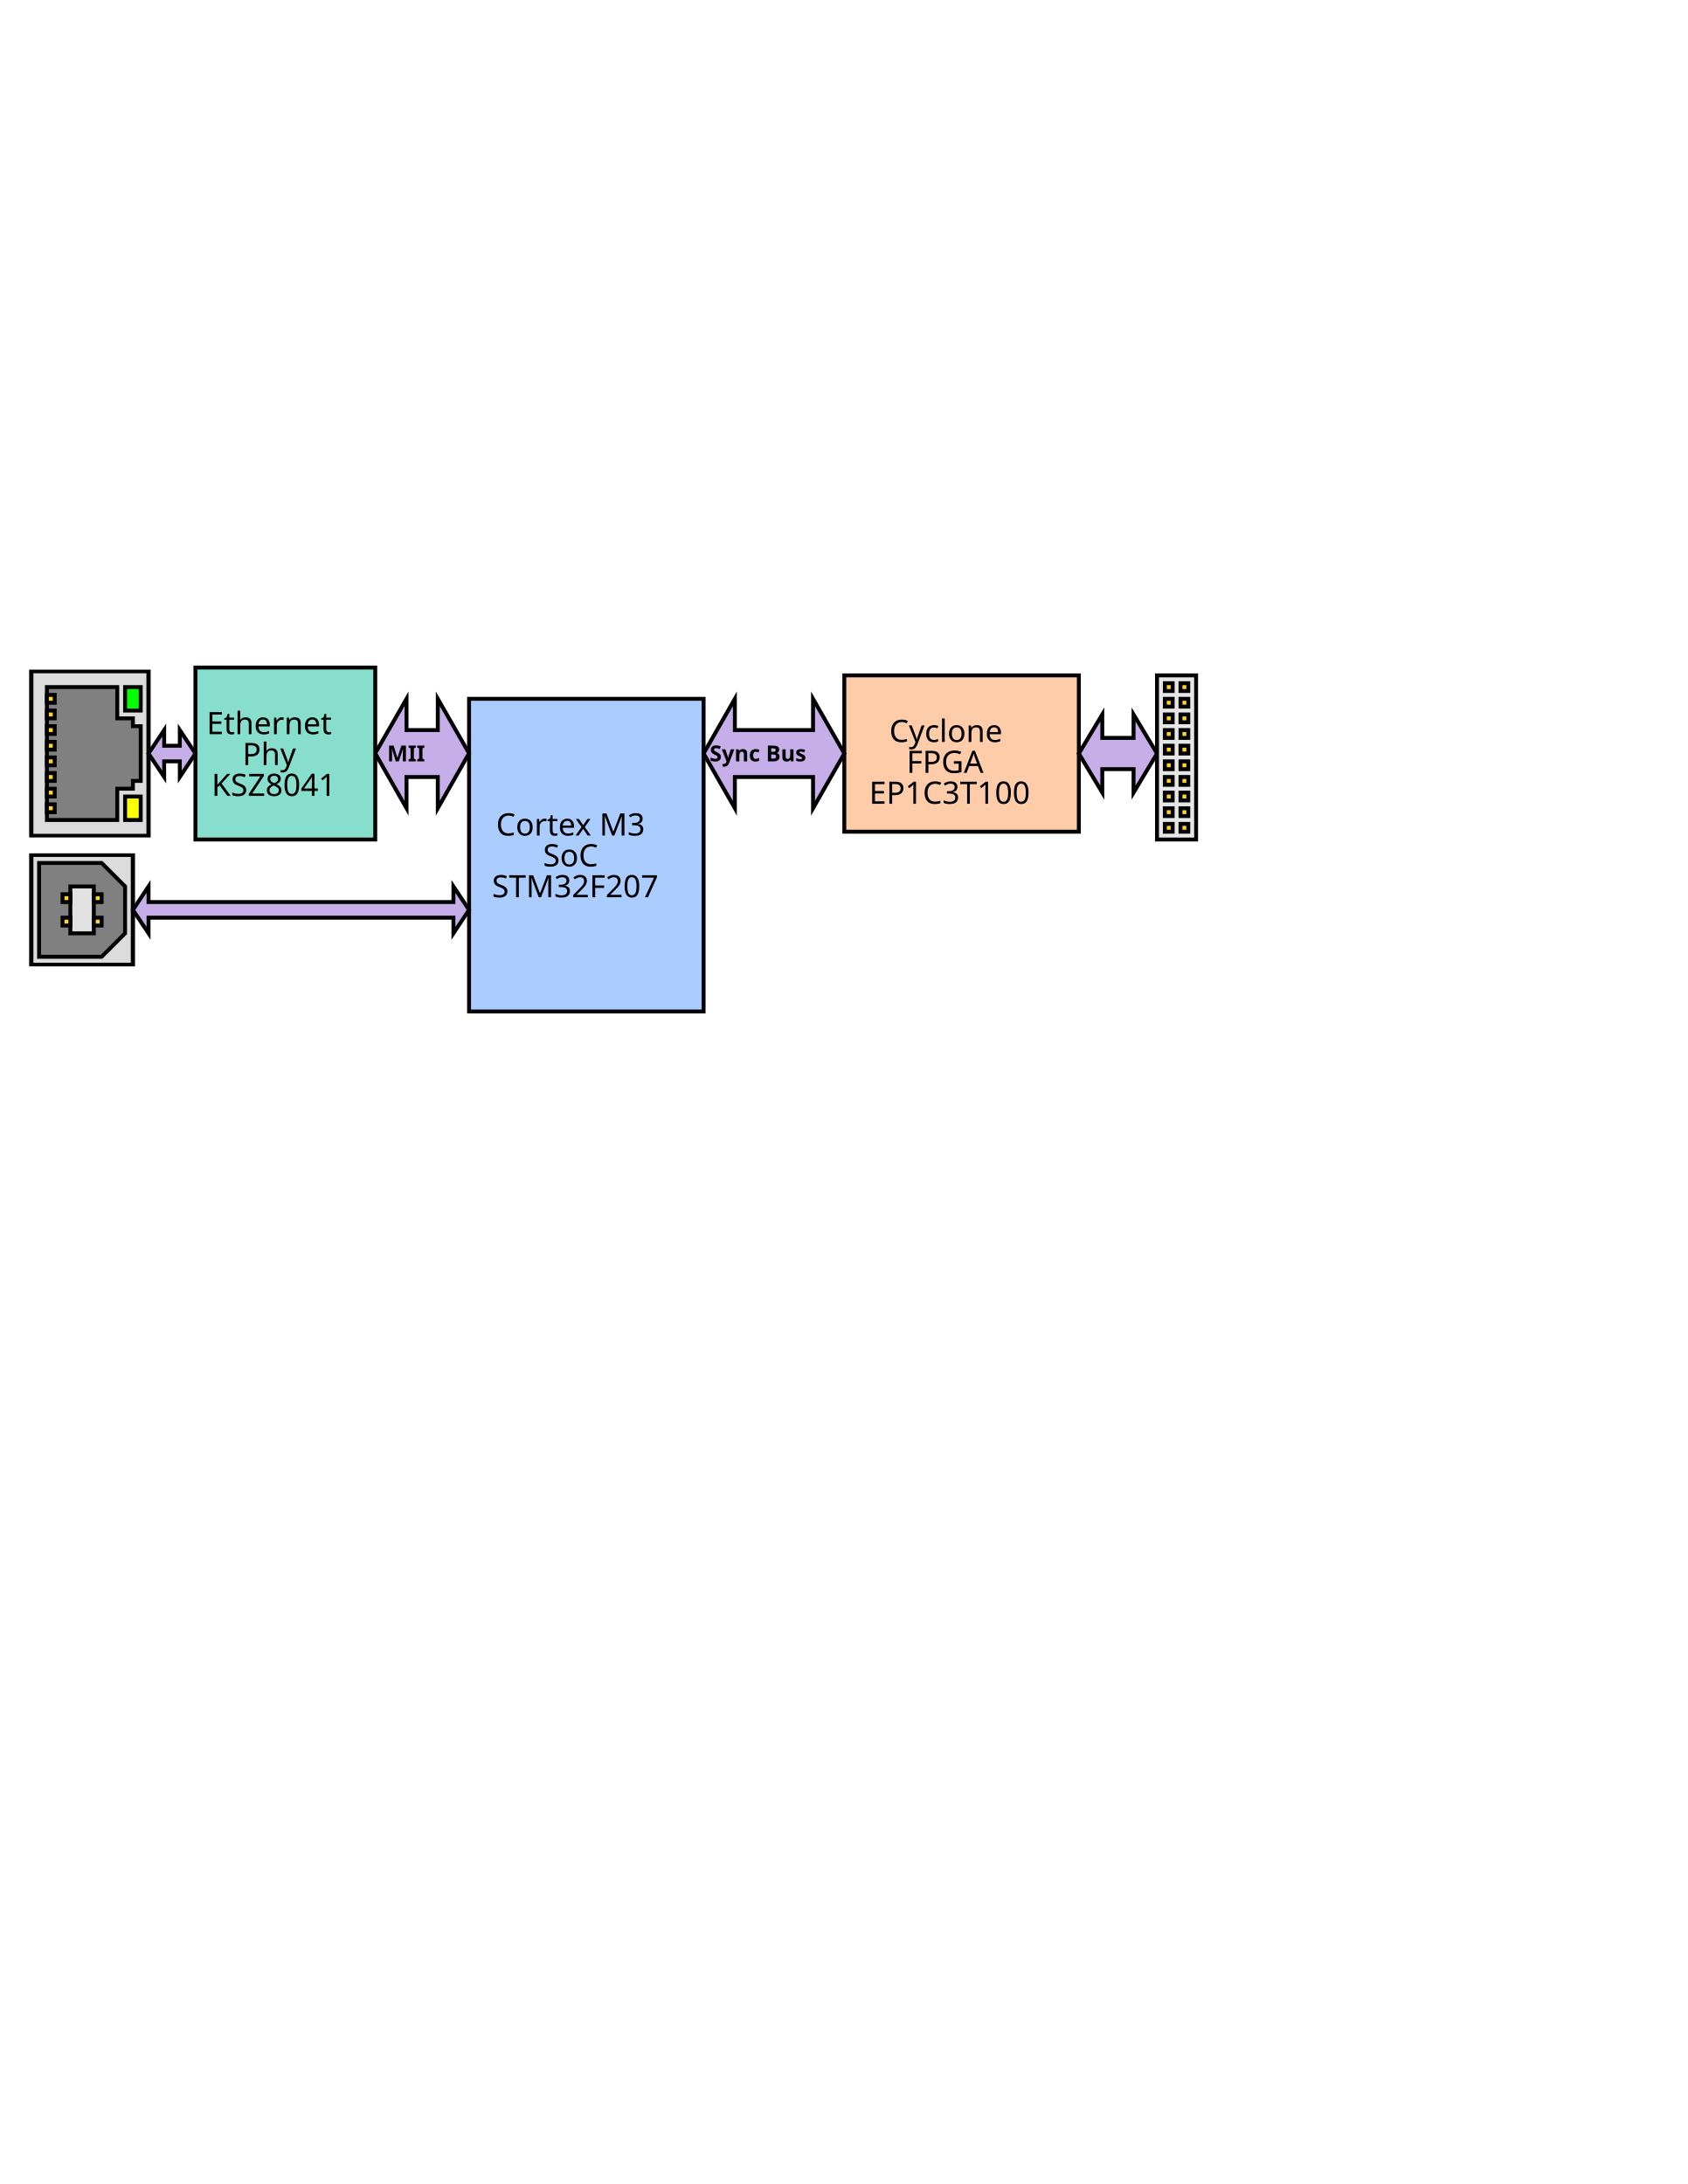
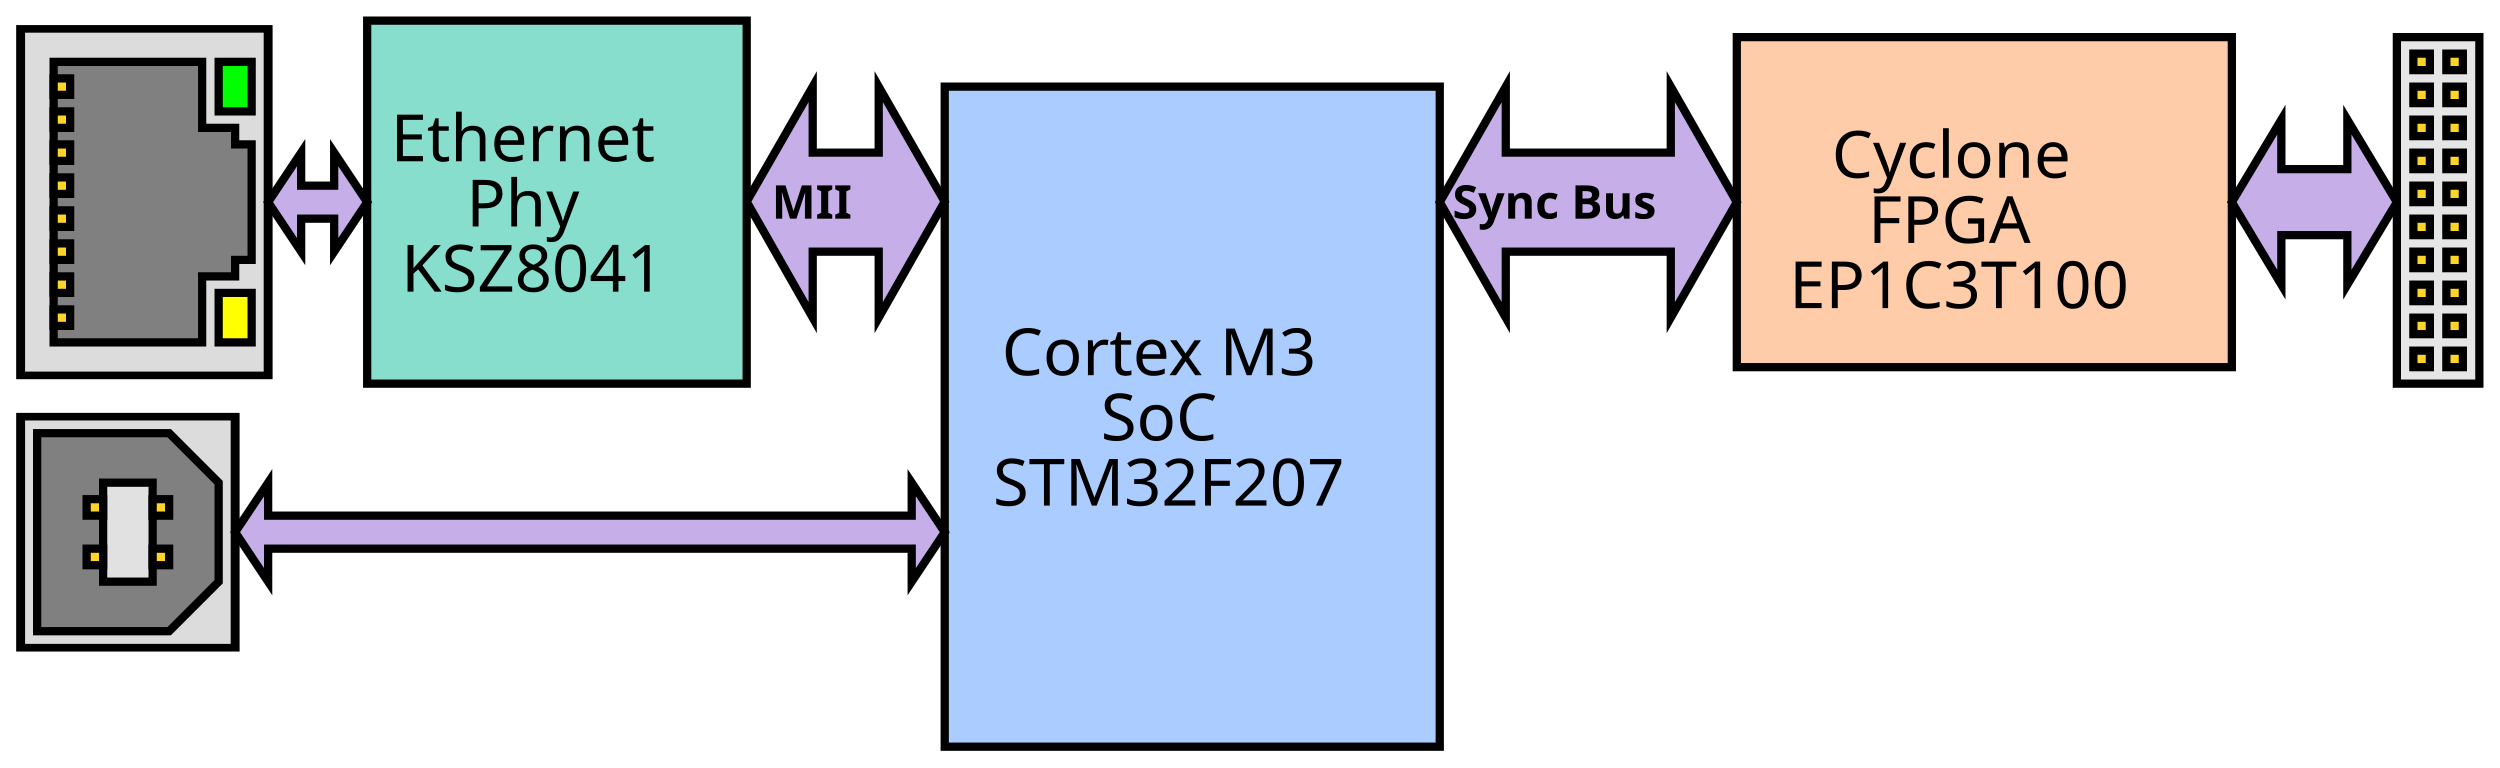
- <svg xmlns="http://www.w3.org/2000/svg" width="765" height="990" id="svg2" version="1.1">
+ <svg xmlns="http://www.w3.org/2000/svg" width="536.811" height="164.764" id="svg2" version="1.1">
  <defs id="defs4" />
-   <g id="layer1" transform="translate(0,-62.36232)">
+   <g id="layer1" transform="translate(-9.744069,-360.5317)">
    <rect style="fill:#aaccff;stroke:#000000;stroke-width:1.772;stroke-linecap:square;stroke-miterlimit:4;stroke-opacity:1;stroke-dasharray:none;stroke-dashoffset:0" id="rect2985" width="106.299" height="141.732" x="212.598" y="379.134" />
    <text xml:space="preserve" style="font-size:8px;font-style:normal;font-variant:normal;font-weight:normal;font-stretch:normal;text-align:center;line-height:100%;letter-spacing:0px;word-spacing:0px;writing-mode:lr-tb;text-anchor:middle;fill:#000000;fill-opacity:1;stroke:none;font-family:Sans;-inkscape-font-specification:Sans" x="265.888" y="441.096" id="text2987">
      <tspan id="tspan2989" x="265.888" y="441.096" style="font-size:14px;text-align:center;text-anchor:middle">Cortex M3</tspan>
      <tspan x="265.888" y="455.096" style="font-size:14px;text-align:center;text-anchor:middle" id="tspan3941">SoC</tspan>
      <tspan x="265.888" y="469.096" style="font-size:14px;text-align:center;text-anchor:middle" id="tspan3939">STM32F207</tspan>
    </text>
    <rect style="fill:#ffccaa;stroke:#000000;stroke-width:1.772;stroke-linecap:square;stroke-miterlimit:4;stroke-opacity:1;stroke-dasharray:none;stroke-dashoffset:0" id="rect2985-5" width="106.299" height="70.866" x="382.677" y="368.504" />
    <text xml:space="preserve" style="font-size:8px;font-style:normal;font-variant:normal;font-weight:normal;font-stretch:normal;text-align:center;line-height:100%;letter-spacing:0px;word-spacing:0px;writing-mode:lr-tb;text-anchor:middle;fill:#000000;fill-opacity:1;stroke:none;font-family:Sans;-inkscape-font-specification:Sans" x="435.608" y="398.7" id="text2987-0">
      <tspan x="437.837" y="398.7" style="font-size:14px;text-align:center;text-anchor:middle" id="tspan3943">Cyclone </tspan>
      <tspan x="435.608" y="412.7" style="font-size:14px;text-align:center;text-anchor:middle" id="tspan3945">FPGA</tspan>
      <tspan x="435.608" y="426.7" style="font-size:14px;text-align:center;text-anchor:middle" id="tspan3949">EP1C3T100</tspan>
    </text>
    <g id="g3891" transform="translate(0.1196161,-27.43497)">
      <path id="path3759" d="m 332.951,406.569 -14.173,24.803 14.173,24.803 0,-14.173 35.433,0 0,14.173 14.173,-24.803 -14.173,-24.803 0,14.173 -35.433,0 z" style="fill:#c6afe9;fill-opacity:1;stroke:#000000;stroke-width:1.772;stroke-linecap:butt;stroke-linejoin:miter;stroke-miterlimit:4;stroke-opacity:1;stroke-dasharray:none" />
      <text id="text2987-7" y="434.915" x="350.668" style="font-size:8px;font-style:normal;font-variant:normal;font-weight:normal;font-stretch:normal;text-align:center;line-height:100%;letter-spacing:0px;word-spacing:0px;writing-mode:lr-tb;text-anchor:middle;fill:#000000;fill-opacity:1;stroke:none;font-family:Sans;-inkscape-font-specification:Sans" xml:space="preserve">
        <tspan style="font-size:10px;font-weight:bold;text-align:center;text-anchor:middle;-inkscape-font-specification:Sans Bold" y="434.915" x="350.668" id="tspan2989-3">Sync Bus</tspan>
      </text>
    </g>
    <g id="g3886" transform="translate(53.14228,-24.90485)">
      <path id="path3759-3" d="m 131.11,404.039 -14.181,24.701 14.181,24.905 0,-14.173 14.173,0 0,14.173 14.166,-24.905 -14.166,-24.701 0,14.173 -14.173,0 z" style="fill:#c6afe9;fill-opacity:1;stroke:#000000;stroke-width:1.772;stroke-linecap:butt;stroke-linejoin:miter;stroke-miterlimit:4;stroke-opacity:1;stroke-dasharray:none" />
      <text id="text2987-7-3" y="432.385" x="138.196" style="font-size:8px;font-style:normal;font-variant:normal;font-weight:normal;font-stretch:normal;text-align:center;line-height:100%;letter-spacing:0px;word-spacing:0px;writing-mode:lr-tb;text-anchor:middle;fill:#000000;fill-opacity:1;stroke:none;font-family:Sans;-inkscape-font-specification:Sans" xml:space="preserve">
        <tspan style="font-size:10px;font-weight:bold;text-align:center;text-anchor:middle;-inkscape-font-specification:Sans Bold" y="432.385" x="138.196" id="tspan2989-3-7">MII</tspan>
      </text>
    </g>
    <rect style="fill:#87decd;stroke:#000000;stroke-width:1.772;stroke-linecap:square;stroke-miterlimit:4;stroke-opacity:1;stroke-dasharray:none;stroke-dashoffset:0" id="rect2985-0" width="81.496" height="77.953" x="88.583" y="364.961" />
    <text xml:space="preserve" style="font-size:8px;font-style:normal;font-variant:normal;font-weight:normal;font-stretch:normal;text-align:center;line-height:100%;letter-spacing:0px;word-spacing:0px;writing-mode:lr-tb;text-anchor:middle;fill:#000000;fill-opacity:1;stroke:none;font-family:Sans;-inkscape-font-specification:Sans" x="129.293" y="395.156" id="text2987-1">
      <tspan id="tspan2989-5" x="129.293" y="395.156" style="font-size:14px;text-align:center;text-anchor:middle">Ethernet</tspan>
      <tspan x="129.293" y="409.156" style="font-size:14px;text-align:center;text-anchor:middle" id="tspan3937">Phy</tspan>
      <tspan x="129.293" y="423.156" style="font-size:14px;text-align:center;text-anchor:middle" id="tspan3935">KSZ8041</tspan>
    </text>
    <g id="g3891-3" transform="translate(170.1984,-27.43497)" style="fill:#c6afe9">
      <path id="path3759-6" d="m 329.408,413.656 -10.63,17.717 10.63,17.717 0,-10.63 14.173,0 0,10.63 10.63,-17.717 -10.63,-17.717 1e-5,10.63 -14.173,0 z" style="fill:#c6afe9;fill-opacity:1;stroke:#000000;stroke-width:1.772;stroke-linecap:butt;stroke-linejoin:miter;stroke-miterlimit:4;stroke-opacity:1;stroke-dasharray:none" />
    </g>
    <g id="g4062" transform="matrix(0,1,-1,0,598.819,-33.66144)">
      <g transform="matrix(1.333333,0,0,1.555555,231.4863,-52.91391)" id="g3886-7-2">
        <path style="fill:#dcdcdc;fill-opacity:1;stroke:#000000;stroke-width:1.23;stroke-linecap:butt;stroke-linejoin:miter;stroke-miterlimit:4;stroke-opacity:1;stroke-dasharray:none" d="m 126.681,375.692 -2.5e-4,34.168 55.807,-10e-6 0,-34.168 z" id="path3759-3-9-6" />
      </g>
      <g transform="translate(301.1738,138.0873)" id="g3886-7">
        <path style="fill:#808080;fill-opacity:1;stroke:#000000;stroke-width:1.772;stroke-linecap:butt;stroke-linejoin:miter;stroke-miterlimit:4;stroke-opacity:1;stroke-dasharray:none" d="m 124.023,400.496 -3.543,0 0,7.087 -14.173,0 0,31.89 60.236,0 0,-31.89 -14.173,0 0,-7.087 -3.543,0 0,-3.543 -24.803,0 z" id="path3759-3-9" />
      </g>
      <path style="fill:#ffd42a;fill-opacity:1;stroke:#000000;stroke-width:1.772;stroke-linecap:butt;stroke-linejoin:miter;stroke-miterlimit:4;stroke-opacity:1;stroke-dasharray:none" d="m 453.544,577.559 3.543,0 0,-3.543 -3.543,0 z" id="path3759-3-9-1-1-2-3" />
      <path style="fill:#ffd42a;fill-opacity:1;stroke:#000000;stroke-width:1.772;stroke-linecap:butt;stroke-linejoin:miter;stroke-miterlimit:4;stroke-opacity:1;stroke-dasharray:none" d="m 446.457,577.559 3.543,0 0,-3.543 -3.543,0 z" id="path3759-3-9-1-1-2-3-9" />
      <path style="fill:#ffd42a;fill-opacity:1;stroke:#000000;stroke-width:1.772;stroke-linecap:butt;stroke-linejoin:miter;stroke-miterlimit:4;stroke-opacity:1;stroke-dasharray:none" d="m 439.37,577.559 3.543,0 0,-3.543 -3.543,0 z" id="path3759-3-9-1-1-2-3-94" />
      <path style="fill:#ffd42a;fill-opacity:1;stroke:#000000;stroke-width:1.772;stroke-linecap:butt;stroke-linejoin:miter;stroke-miterlimit:4;stroke-opacity:1;stroke-dasharray:none" d="m 432.284,577.559 3.543,0 0,-3.543 -3.543,0 z" id="path3759-3-9-1-1-2-3-4" />
      <path style="fill:#ffd42a;fill-opacity:1;stroke:#000000;stroke-width:1.772;stroke-linecap:butt;stroke-linejoin:miter;stroke-miterlimit:4;stroke-opacity:1;stroke-dasharray:none" d="m 425.197,577.559 3.543,0 0,-3.543 -3.543,0 z" id="path3759-3-9-1-1-2-3-6" />
      <path style="fill:#ffd42a;fill-opacity:1;stroke:#000000;stroke-width:1.772;stroke-linecap:butt;stroke-linejoin:miter;stroke-miterlimit:4;stroke-opacity:1;stroke-dasharray:none" d="m 418.111,577.559 3.543,0 0,-3.543 -3.543,0 z" id="path3759-3-9-1-1-2-3-7" />
      <path style="fill:#00ff00;fill-opacity:1;stroke:#000000;stroke-width:1.772;stroke-linecap:butt;stroke-linejoin:miter;stroke-miterlimit:4;stroke-opacity:1;stroke-dasharray:none" d="m 407.481,542.126 10.63,0 0,-7.087 -10.63,0 z" id="path3759-3-9-1-1-2-3-7-5" />
      <path style="fill:#ffff00;fill-opacity:1;stroke:#000000;stroke-width:1.772;stroke-linecap:butt;stroke-linejoin:miter;stroke-miterlimit:4;stroke-opacity:1;stroke-dasharray:none" d="m 457.087,542.126 10.63,0 0,-7.087 -10.63,0 z" id="path3759-3-9-1-1-2-3-7-5-9" />
      <path style="fill:#ffd42a;fill-opacity:1;stroke:#000000;stroke-width:1.772;stroke-linecap:butt;stroke-linejoin:miter;stroke-miterlimit:4;stroke-opacity:1;stroke-dasharray:none" d="m 411.024,577.559 3.543,0 0,-3.543 -3.543,0 z" id="path3759-3-9-1-1-2-3-7-8" />
      <path style="fill:#ffd42a;fill-opacity:1;stroke:#000000;stroke-width:1.772;stroke-linecap:butt;stroke-linejoin:miter;stroke-miterlimit:4;stroke-opacity:1;stroke-dasharray:none" d="m 460.63,577.559 3.543,0 0,-3.543 -3.543,0 z" id="path3759-3-9-1-1-2-3-7-9" />
    </g>
    <g id="g3891-3-4" transform="translate(-223.1087,68.23432)" style="fill:#c6afe9">
      <path id="path3759-6-7" d="m 297.518,325.073 -7.087,10.63 7.087,10.63 0,-7.087 7.087,0 0,7.087 7.087,-10.63 -7.087,-10.63 0,7.087 -7.087,0 z" style="fill:#c6afe9;fill-opacity:1;stroke:#000000;stroke-width:1.772;stroke-linecap:butt;stroke-linejoin:miter;stroke-miterlimit:4;stroke-opacity:1;stroke-dasharray:none" />
    </g>
    <g id="g4320" transform="translate(-42.51968,-14.17322)">
      <rect y="382.677" x="566.929" height="74.409" width="17.717" id="rect2985-8" style="fill:#e6e6e6;stroke:#000000;stroke-width:1.772;stroke-linecap:square;stroke-miterlimit:4;stroke-opacity:1;stroke-dasharray:none;stroke-dashoffset:0" />
      <g style="fill:#c6afe9" transform="translate(233.9779,-23.89166)" id="g3891-3-7">
        <path style="fill:#ffd42a;fill-opacity:1;stroke:#000000;stroke-width:1.772;stroke-linecap:butt;stroke-linejoin:miter;stroke-miterlimit:4;stroke-opacity:1;stroke-dasharray:none" d="m 336.495,427.829 3.543,0 0,-3.543 -3.543,0 z" id="path3759-6-3" />
      </g>
      <g style="fill:#c6afe9" transform="translate(241.0645,-23.89167)" id="g3891-3-7-9">
        <path style="fill:#ffd42a;fill-opacity:1;stroke:#000000;stroke-width:1.772;stroke-linecap:butt;stroke-linejoin:miter;stroke-miterlimit:4;stroke-opacity:1;stroke-dasharray:none" d="m 336.495,427.829 3.543,0 0,-3.543 -3.543,0 z" id="path3759-6-3-9" />
      </g>
      <g style="fill:#c6afe9" transform="translate(233.9779,-16.80505)" id="g3891-3-7-6">
        <path style="fill:#ffd42a;fill-opacity:1;stroke:#000000;stroke-width:1.772;stroke-linecap:butt;stroke-linejoin:miter;stroke-miterlimit:4;stroke-opacity:1;stroke-dasharray:none" d="m 336.495,427.829 3.543,0 0,-3.543 -3.543,0 z" id="path3759-6-3-7" />
      </g>
      <g style="fill:#c6afe9" transform="translate(241.0645,-16.80505)" id="g3891-3-7-9-3">
        <path style="fill:#ffd42a;fill-opacity:1;stroke:#000000;stroke-width:1.772;stroke-linecap:butt;stroke-linejoin:miter;stroke-miterlimit:4;stroke-opacity:1;stroke-dasharray:none" d="m 336.495,427.829 3.543,0 0,-3.543 -3.543,0 z" id="path3759-6-3-9-4" />
      </g>
      <g style="fill:#c6afe9" transform="translate(233.9779,-9.718436)" id="g3891-3-7-4">
        <path style="fill:#ffd42a;fill-opacity:1;stroke:#000000;stroke-width:1.772;stroke-linecap:butt;stroke-linejoin:miter;stroke-miterlimit:4;stroke-opacity:1;stroke-dasharray:none" d="m 336.495,427.829 3.543,0 0,-3.543 -3.543,0 z" id="path3759-6-3-78" />
      </g>
      <g style="fill:#c6afe9" transform="translate(241.0645,-9.718436)" id="g3891-3-7-9-5">
        <path style="fill:#ffd42a;fill-opacity:1;stroke:#000000;stroke-width:1.772;stroke-linecap:butt;stroke-linejoin:miter;stroke-miterlimit:4;stroke-opacity:1;stroke-dasharray:none" d="m 336.495,427.829 3.543,0 0,-3.543 -3.543,0 z" id="path3759-6-3-9-7" />
      </g>
      <g style="fill:#c6afe9" transform="translate(233.9779,-2.631826)" id="g3891-3-7-6-5">
        <path style="fill:#ffd42a;fill-opacity:1;stroke:#000000;stroke-width:1.772;stroke-linecap:butt;stroke-linejoin:miter;stroke-miterlimit:4;stroke-opacity:1;stroke-dasharray:none" d="m 336.495,427.829 3.543,0 0,-3.543 -3.543,0 z" id="path3759-6-3-7-4" />
      </g>
      <g style="fill:#c6afe9" transform="translate(241.0645,-2.631826)" id="g3891-3-7-9-3-2">
        <path style="fill:#ffd42a;fill-opacity:1;stroke:#000000;stroke-width:1.772;stroke-linecap:butt;stroke-linejoin:miter;stroke-miterlimit:4;stroke-opacity:1;stroke-dasharray:none" d="m 336.495,427.829 3.543,0 0,-3.543 -3.543,0 z" id="path3759-6-3-9-4-3" />
      </g>
      <g style="fill:#c6afe9" transform="translate(233.9779,4.454793)" id="g3891-3-7-69">
        <path style="fill:#ffd42a;fill-opacity:1;stroke:#000000;stroke-width:1.772;stroke-linecap:butt;stroke-linejoin:miter;stroke-miterlimit:4;stroke-opacity:1;stroke-dasharray:none" d="m 336.495,427.829 3.543,0 0,-3.543 -3.543,0 z" id="path3759-6-3-4" />
      </g>
      <g style="fill:#c6afe9" transform="translate(241.0645,4.454793)" id="g3891-3-7-9-2">
        <path style="fill:#ffd42a;fill-opacity:1;stroke:#000000;stroke-width:1.772;stroke-linecap:butt;stroke-linejoin:miter;stroke-miterlimit:4;stroke-opacity:1;stroke-dasharray:none" d="m 336.495,427.829 3.543,0 0,-3.543 -3.543,0 z" id="path3759-6-3-9-8" />
      </g>
      <g style="fill:#c6afe9" transform="translate(233.9779,11.5414)" id="g3891-3-7-6-2">
        <path style="fill:#ffd42a;fill-opacity:1;stroke:#000000;stroke-width:1.772;stroke-linecap:butt;stroke-linejoin:miter;stroke-miterlimit:4;stroke-opacity:1;stroke-dasharray:none" d="m 336.495,427.829 3.543,0 0,-3.543 -3.543,0 z" id="path3759-6-3-7-47" />
      </g>
      <g style="fill:#c6afe9" transform="translate(241.0645,11.5414)" id="g3891-3-7-9-3-7">
        <path style="fill:#ffd42a;fill-opacity:1;stroke:#000000;stroke-width:1.772;stroke-linecap:butt;stroke-linejoin:miter;stroke-miterlimit:4;stroke-opacity:1;stroke-dasharray:none" d="m 336.495,427.829 3.543,0 0,-3.543 -3.543,0 z" id="path3759-6-3-9-4-8" />
      </g>
      <g style="fill:#c6afe9" transform="translate(233.9779,18.62802)" id="g3891-3-7-4-8">
        <path style="fill:#ffd42a;fill-opacity:1;stroke:#000000;stroke-width:1.772;stroke-linecap:butt;stroke-linejoin:miter;stroke-miterlimit:4;stroke-opacity:1;stroke-dasharray:none" d="m 336.495,427.829 3.543,0 0,-3.543 -3.543,0 z" id="path3759-6-3-78-6" />
      </g>
      <g style="fill:#c6afe9" transform="translate(241.0645,18.62802)" id="g3891-3-7-9-5-3">
        <path style="fill:#ffd42a;fill-opacity:1;stroke:#000000;stroke-width:1.772;stroke-linecap:butt;stroke-linejoin:miter;stroke-miterlimit:4;stroke-opacity:1;stroke-dasharray:none" d="m 336.495,427.829 3.543,0 0,-3.543 -3.543,0 z" id="path3759-6-3-9-7-0" />
      </g>
      <g style="fill:#c6afe9" transform="translate(233.9779,25.71463)" id="g3891-3-7-6-5-7">
        <path style="fill:#ffd42a;fill-opacity:1;stroke:#000000;stroke-width:1.772;stroke-linecap:butt;stroke-linejoin:miter;stroke-miterlimit:4;stroke-opacity:1;stroke-dasharray:none" d="m 336.495,427.829 3.543,0 0,-3.543 -3.543,0 z" id="path3759-6-3-7-4-6" />
      </g>
      <g style="fill:#c6afe9" transform="translate(241.0645,25.71463)" id="g3891-3-7-9-3-2-8">
        <path style="fill:#ffd42a;fill-opacity:1;stroke:#000000;stroke-width:1.772;stroke-linecap:butt;stroke-linejoin:miter;stroke-miterlimit:4;stroke-opacity:1;stroke-dasharray:none" d="m 336.495,427.829 3.543,0 0,-3.543 -3.543,0 z" id="path3759-6-3-9-4-3-4" />
      </g>
      <g style="fill:#c6afe9" transform="translate(233.9779,-38.06489)" id="g3891-3-7-2">
        <path style="fill:#ffd42a;fill-opacity:1;stroke:#000000;stroke-width:1.772;stroke-linecap:butt;stroke-linejoin:miter;stroke-miterlimit:4;stroke-opacity:1;stroke-dasharray:none" d="m 336.495,427.829 3.543,0 0,-3.543 -3.543,0 z" id="path3759-6-3-44" />
      </g>
      <g style="fill:#c6afe9" transform="translate(241.0645,-38.06489)" id="g3891-3-7-9-22">
        <path style="fill:#ffd42a;fill-opacity:1;stroke:#000000;stroke-width:1.772;stroke-linecap:butt;stroke-linejoin:miter;stroke-miterlimit:4;stroke-opacity:1;stroke-dasharray:none" d="m 336.495,427.829 3.543,0 0,-3.543 -3.543,0 z" id="path3759-6-3-9-9" />
      </g>
      <g style="fill:#c6afe9" transform="translate(233.9779,-30.97828)" id="g3891-3-7-6-9">
        <path style="fill:#ffd42a;fill-opacity:1;stroke:#000000;stroke-width:1.772;stroke-linecap:butt;stroke-linejoin:miter;stroke-miterlimit:4;stroke-opacity:1;stroke-dasharray:none" d="m 336.495,427.829 3.543,0 0,-3.543 -3.543,0 z" id="path3759-6-3-7-9" />
      </g>
      <g style="fill:#c6afe9" transform="translate(241.0645,-30.97828)" id="g3891-3-7-9-3-6">
        <path style="fill:#ffd42a;fill-opacity:1;stroke:#000000;stroke-width:1.772;stroke-linecap:butt;stroke-linejoin:miter;stroke-miterlimit:4;stroke-opacity:1;stroke-dasharray:none" d="m 336.495,427.829 3.543,0 0,-3.543 -3.543,0 z" id="path3759-6-3-9-4-1" />
      </g>
    </g>
    <g id="g4062-2" transform="matrix(0,1,-1,0,591.7324,38.97649)">
      <g transform="matrix(1.333333,0,0,1.555555,231.4863,-52.91391)" id="g3886-7-2-9">
        <path style="fill:#dcdcdc;fill-opacity:1;stroke:#000000;stroke-width:1.23;stroke-linecap:butt;stroke-linejoin:miter;stroke-miterlimit:4;stroke-opacity:1;stroke-dasharray:none" d="m 134.653,375.692 0,29.612 37.205,0 0,-29.612 z" id="path3759-3-9-6-3" />
      </g>
      <g transform="translate(301.1738,134.544)" id="g3886-7-6">
        <path style="fill:#808080;fill-opacity:1;stroke:#000000;stroke-width:1.772;stroke-linecap:butt;stroke-linejoin:miter;stroke-miterlimit:4;stroke-opacity:1;stroke-dasharray:none" d="m 113.393,411.125 0,28.346 42.52,0 0,-28.346 -10.63,-10.63 -21.26,2e-5 z" id="path3759-3-9-1" />
      </g>
      <path style="fill:#e1e1e1;fill-opacity:1;stroke:#000000;stroke-width:1.772;stroke-linecap:butt;stroke-linejoin:miter;stroke-miterlimit:4;stroke-opacity:1;stroke-dasharray:none" d="m 425.197,549.213 0,10.63 21.26,-1e-5 0,-10.63 z" id="path3759-3-9-1-1" />
      <path style="fill:#ffd42a;fill-opacity:1;stroke:#000000;stroke-width:1.772;stroke-linecap:butt;stroke-linejoin:miter;stroke-miterlimit:4;stroke-opacity:1;stroke-dasharray:none" d="m 428.74,545.669 0,3.543 3.543,0 0,-3.543 z" id="path3759-3-9-1-1-2" />
      <path style="fill:#ffd42a;fill-opacity:1;stroke:#000000;stroke-width:1.772;stroke-linecap:butt;stroke-linejoin:miter;stroke-miterlimit:4;stroke-opacity:1;stroke-dasharray:none" d="m 439.37,545.669 0,3.543 3.543,0 0,-3.543 z" id="path3759-3-9-1-1-2-5" />
      <path style="fill:#ffd42a;fill-opacity:1;stroke:#000000;stroke-width:1.772;stroke-linecap:butt;stroke-linejoin:miter;stroke-miterlimit:4;stroke-opacity:1;stroke-dasharray:none" d="m 428.74,559.843 0,3.543 3.543,0 0,-3.543 z" id="path3759-3-9-1-1-2-6" />
      <path style="fill:#ffd42a;fill-opacity:1;stroke:#000000;stroke-width:1.772;stroke-linecap:butt;stroke-linejoin:miter;stroke-miterlimit:4;stroke-opacity:1;stroke-dasharray:none" d="m 439.37,559.843 0,3.543 3.543,0 0,-3.543 z" id="path3759-3-9-1-1-2-5-1" />
    </g>
    <g id="g3891-3-4-8" transform="translate(-230.1953,139.1005)" style="fill:#c6afe9">
      <path id="path3759-6-7-3" d="m 297.518,325.073 -7.087,10.63 7.087,10.63 0,-7.087 138.189,1e-5 0,7.087 7.087,-10.63 -7.087,-10.63 0,7.087 -138.189,-1e-5 z" style="fill:#c6afe9;fill-opacity:1;stroke:#000000;stroke-width:1.772;stroke-linecap:butt;stroke-linejoin:miter;stroke-miterlimit:4;stroke-opacity:1;stroke-dasharray:none" />
    </g>
  </g>
</svg>
